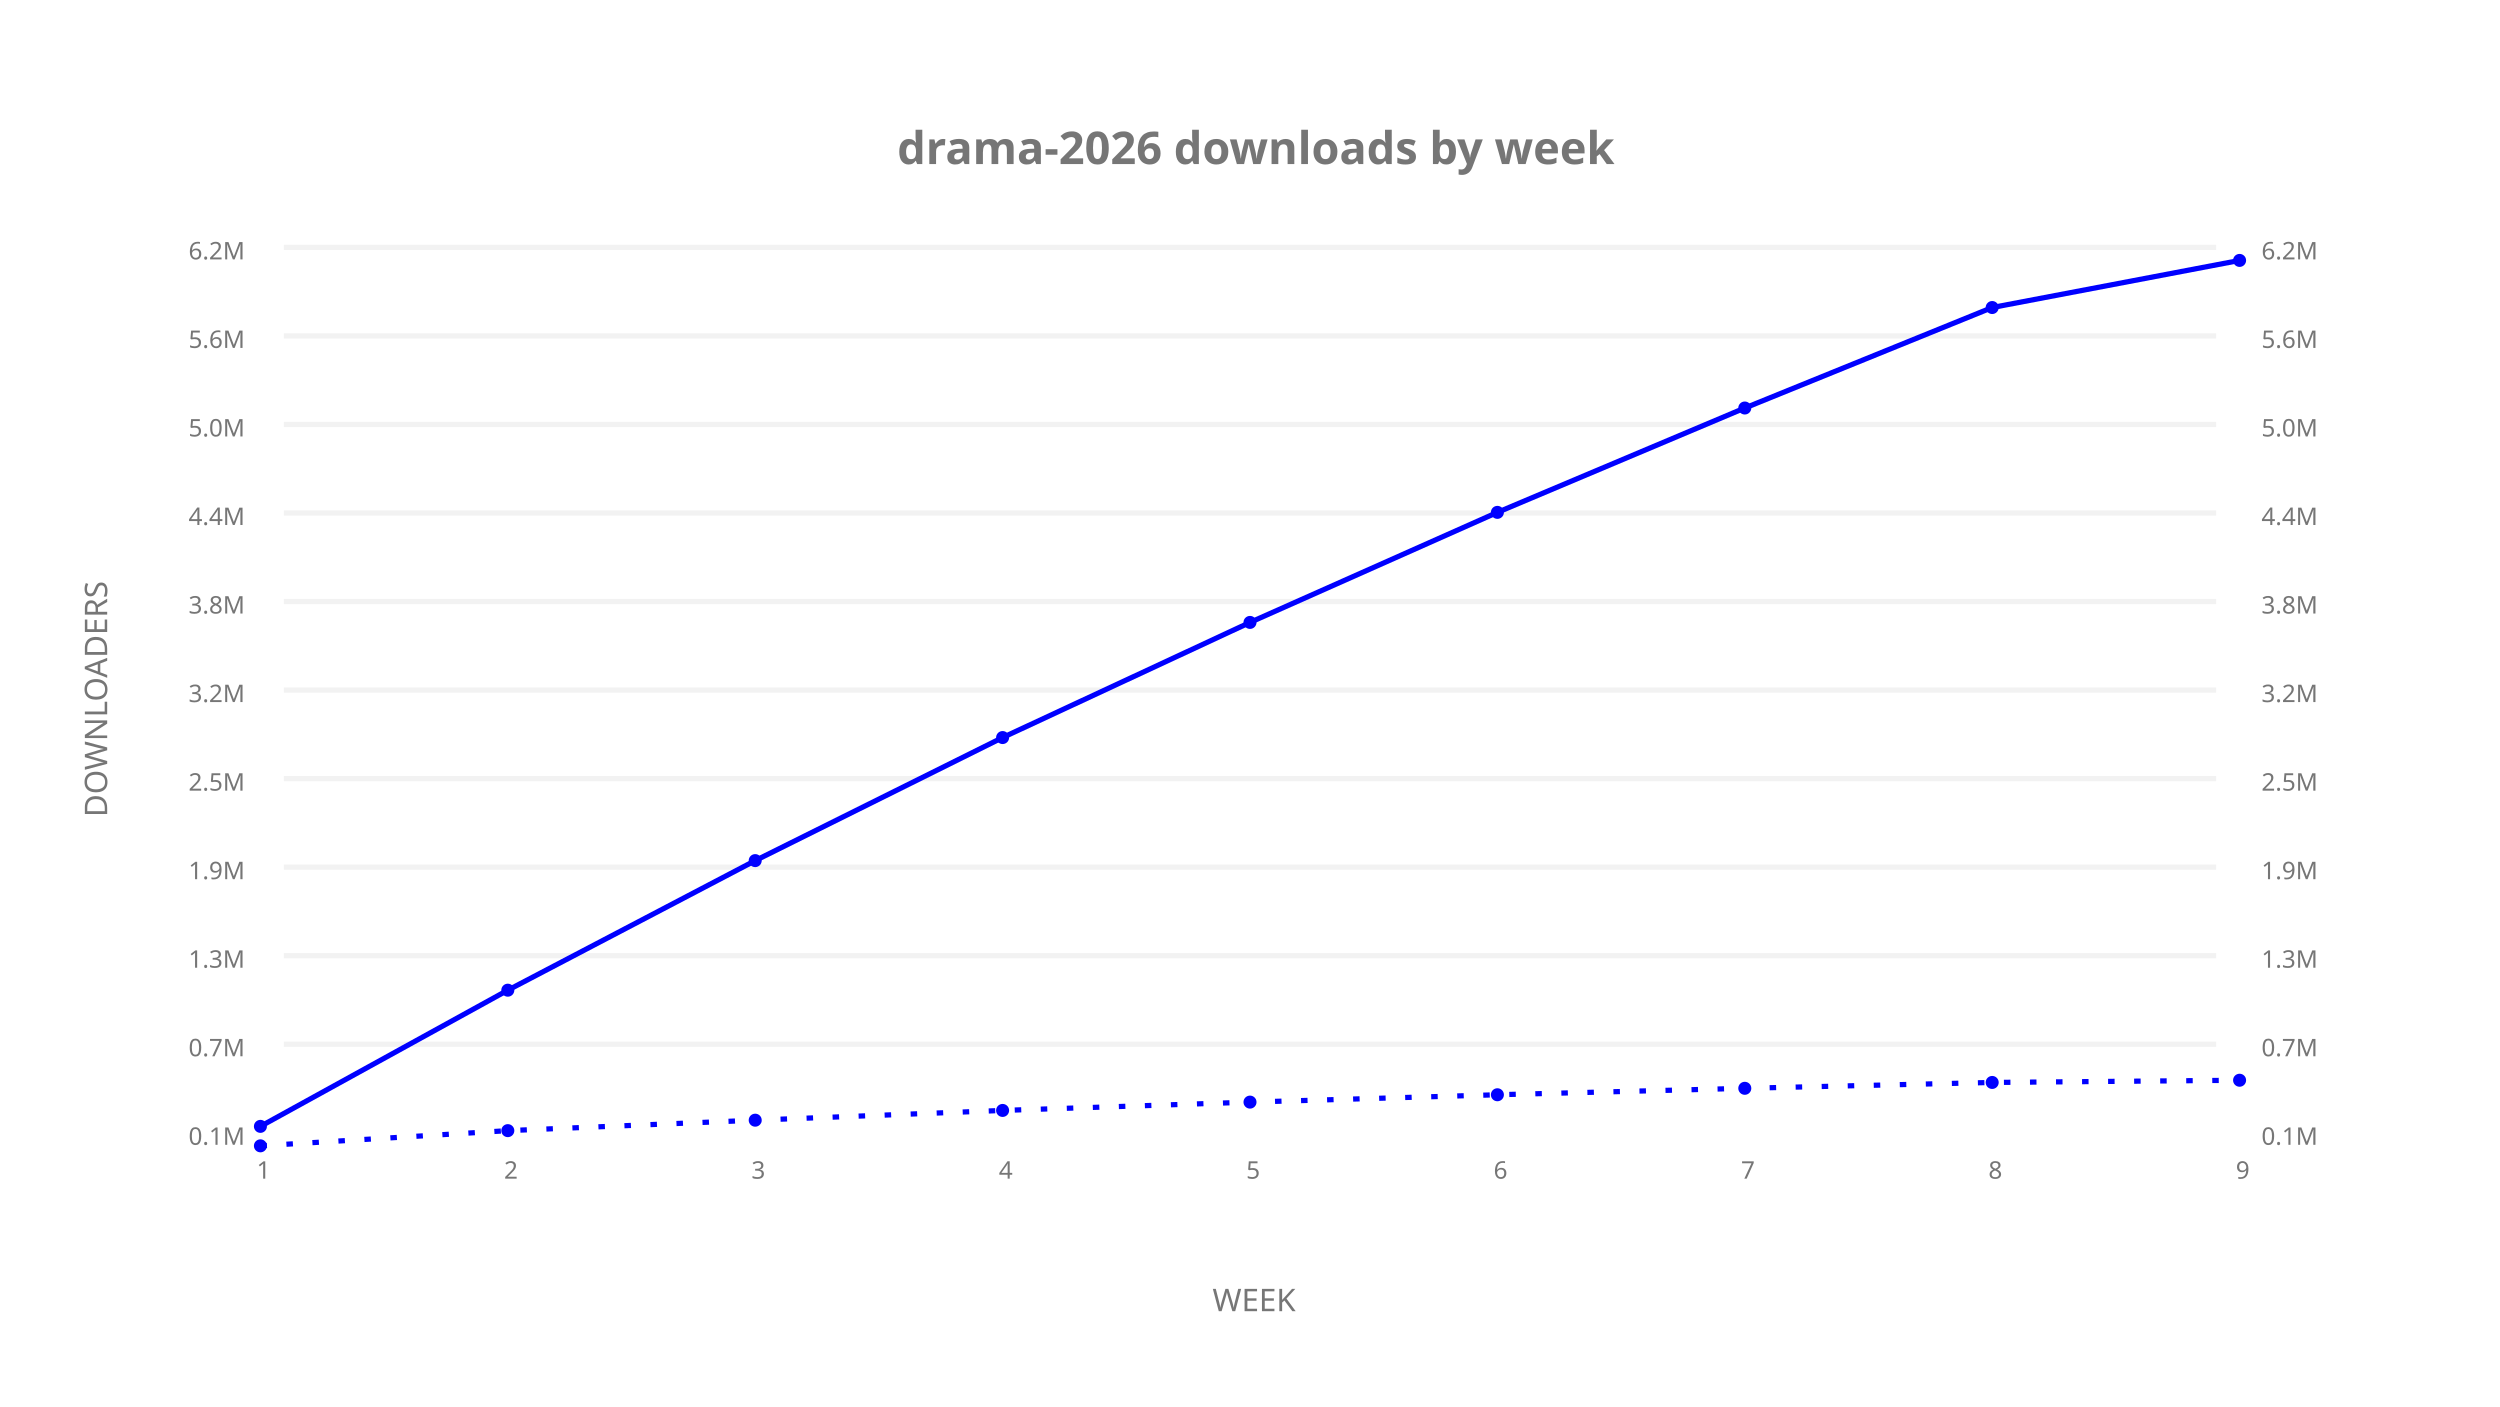
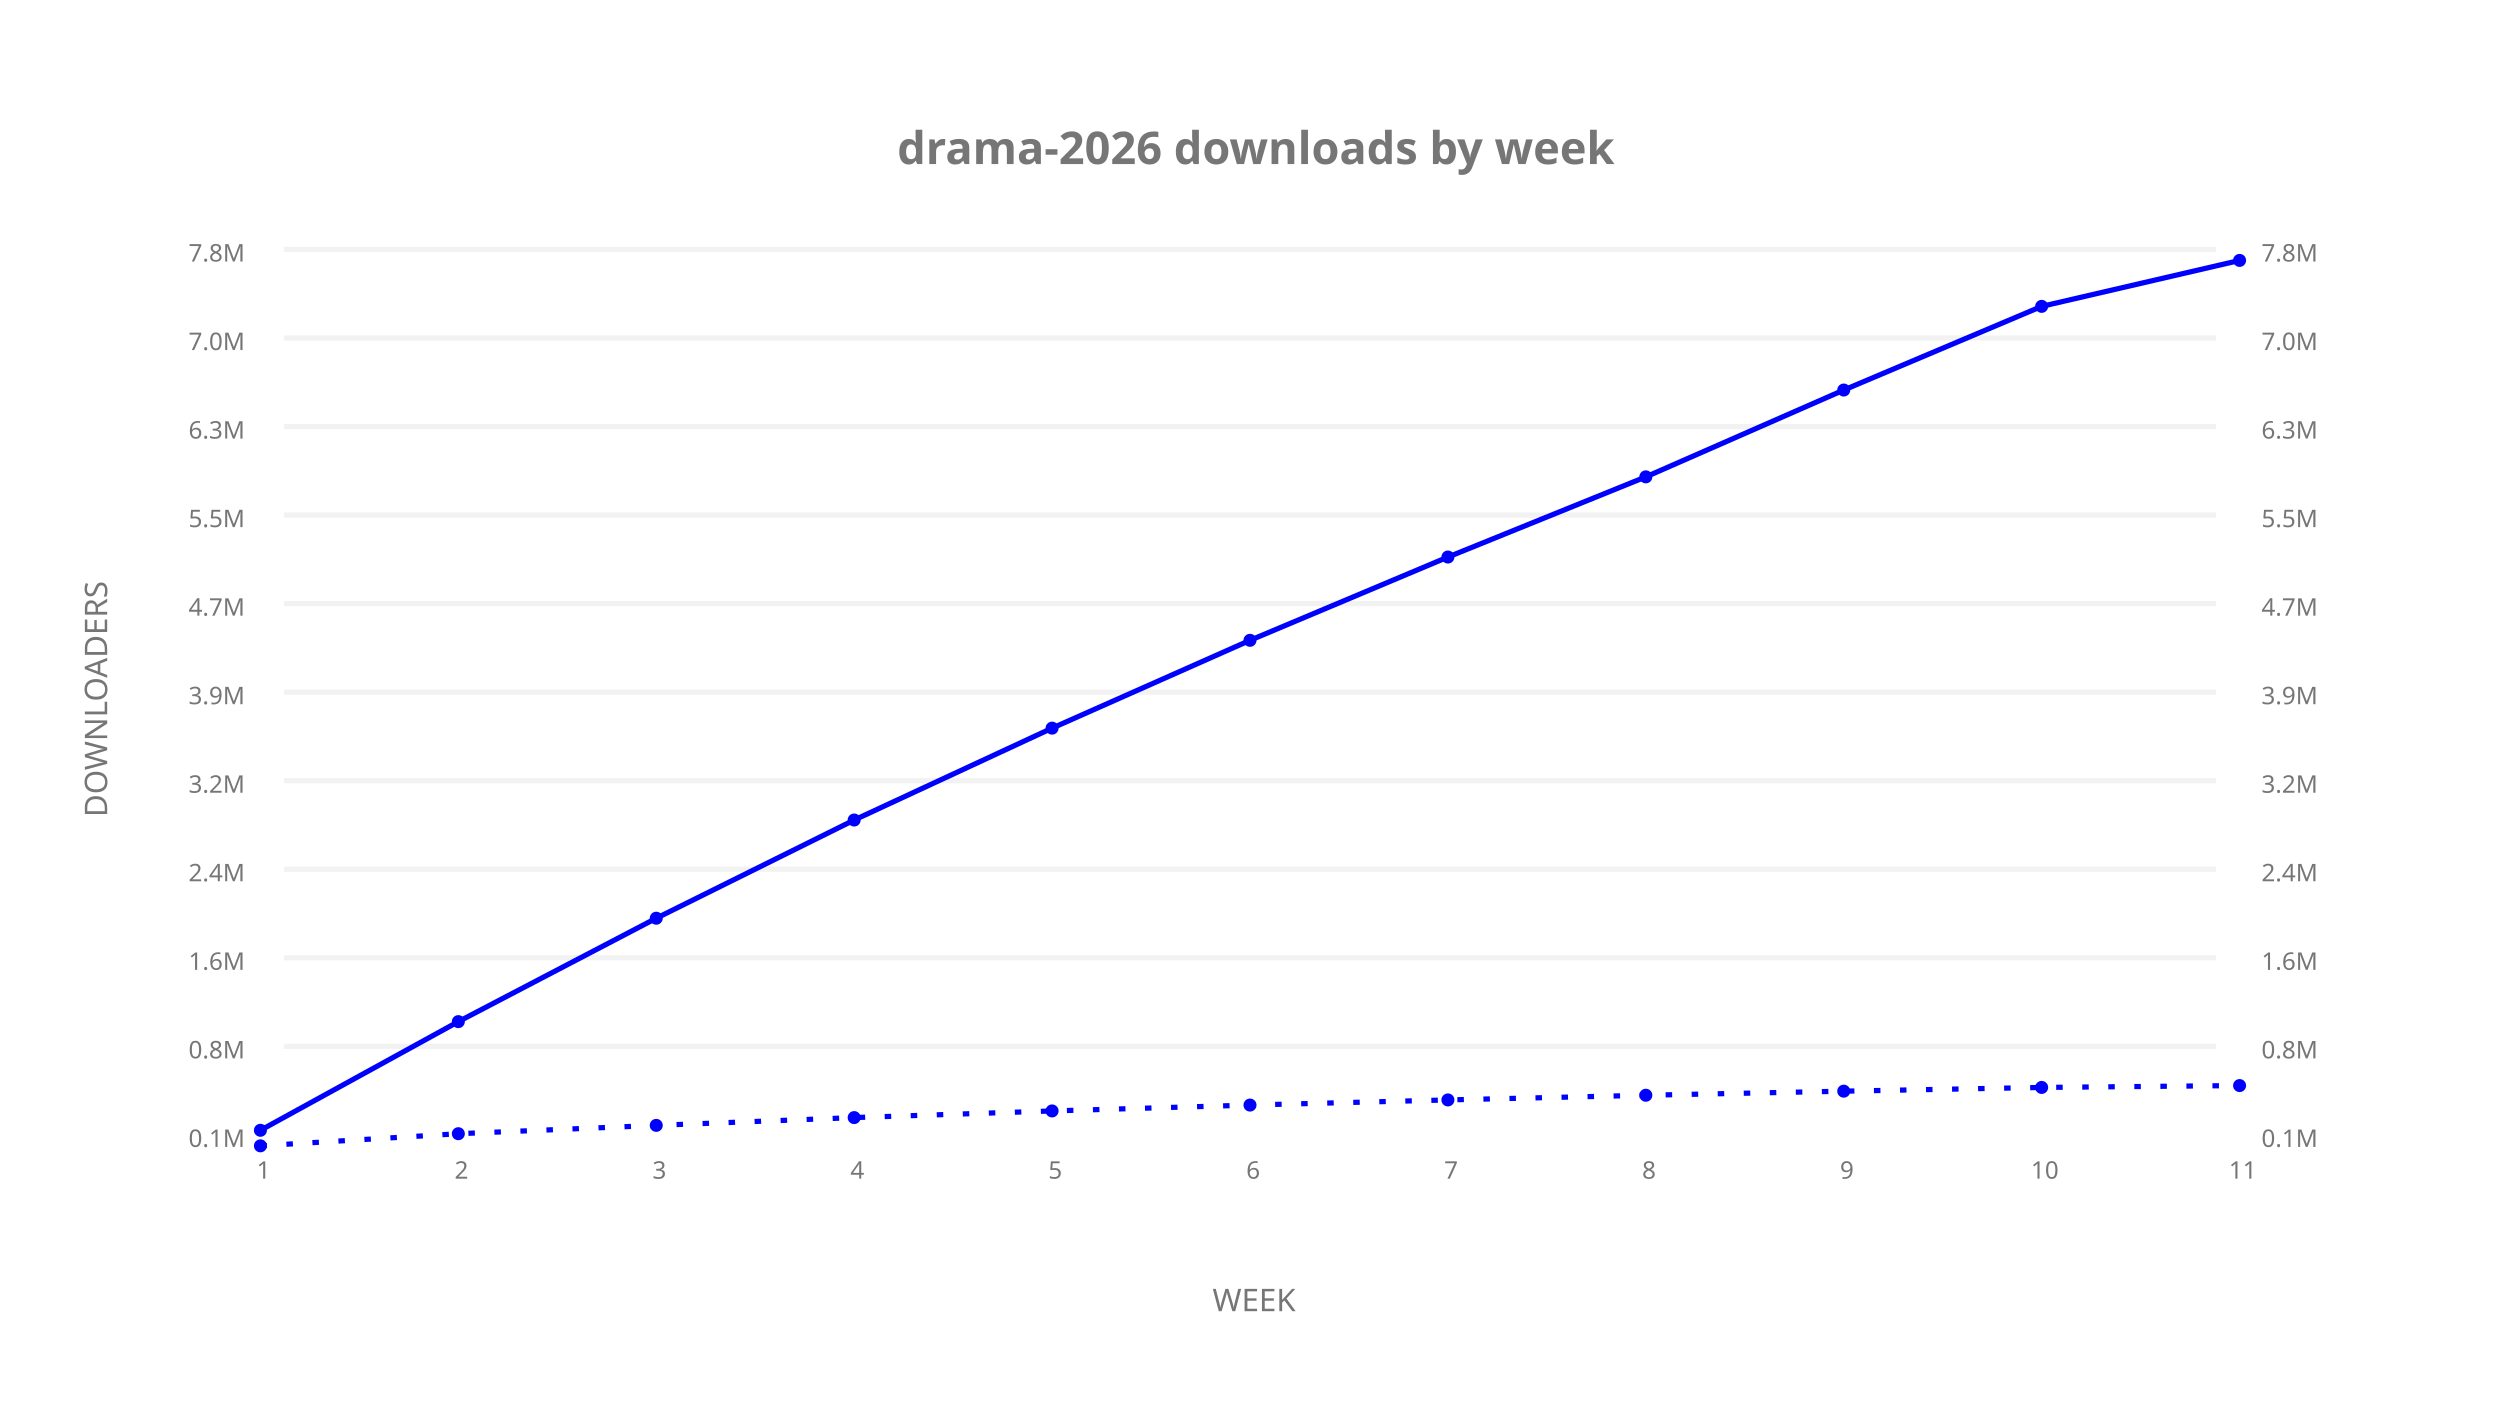
<svg xmlns="http://www.w3.org/2000/svg" xml:space="preserve" id="drama-2026-downloads-by-week-drama-2026-week" x="0px" y="0px" width="1920px" height="1080px" viewBox="0 0 1920 1080" enable-background="new 0 0 1920 1080" role="img">
  <g id="annotations">
    <text x="960" y="126" font-family="Atkinson Hyperlegible" font-size="26pt" text-anchor="middle" text-align="center" font-weight="600" font-style="normal" style="fill:rgb(118,118,118); fill-opacity:1; stroke:rgb(118,118,118); stroke-opacity:0; stroke-width:0.5"> drama-2026 downloads by week</text>
    <g id="axes-lines">
      <text x="960" y="1007" font-family="Atkinson Hyperlegible" font-size="18pt" text-anchor="middle" text-align="center" font-weight="500" font-style="normal" style="fill:rgb(118,118,118); fill-opacity:1; stroke:rgb(118,118,118); stroke-opacity:0; stroke-width:0.5"> WEEK</text>
      <text x="73" y="540" font-family="Atkinson Hyperlegible" font-size="18pt" text-anchor="middle" text-align="center" dominant-baseline="central" font-weight="500" font-style="normal" style="fill:rgb(118,118,118); fill-opacity:1; stroke:rgb(118,118,118); stroke-opacity:0; stroke-width:0.5" transform="rotate(-90,73,540)"> DOWNLOADERS</text>
    </g>
    <g id="tic-y-label-lines">
-       <line x1="218" y1="801.968" x2="1702" y2="801.968" style="fill:rgb(0,0,255); fill-opacity:0; stroke:rgb(242,242,242); stroke-opacity:1; stroke-width:4" />
-       <line x1="218" y1="733.968" x2="1702" y2="733.968" style="fill:rgb(0,0,255); fill-opacity:0; stroke:rgb(242,242,242); stroke-opacity:1; stroke-width:4" />
-       <line x1="218" y1="665.968" x2="1702" y2="665.968" style="fill:rgb(0,0,255); fill-opacity:0; stroke:rgb(242,242,242); stroke-opacity:1; stroke-width:4" />
-       <line x1="218" y1="597.968" x2="1702" y2="597.968" style="fill:rgb(0,0,255); fill-opacity:0; stroke:rgb(242,242,242); stroke-opacity:1; stroke-width:4" />
-       <line x1="218" y1="529.968" x2="1702" y2="529.968" style="fill:rgb(0,0,255); fill-opacity:0; stroke:rgb(242,242,242); stroke-opacity:1; stroke-width:4" />
-       <line x1="218" y1="461.968" x2="1702" y2="461.968" style="fill:rgb(0,0,255); fill-opacity:0; stroke:rgb(242,242,242); stroke-opacity:1; stroke-width:4" />
-       <line x1="218" y1="393.968" x2="1702" y2="393.968" style="fill:rgb(0,0,255); fill-opacity:0; stroke:rgb(242,242,242); stroke-opacity:1; stroke-width:4" />
-       <line x1="218" y1="325.968" x2="1702" y2="325.968" style="fill:rgb(0,0,255); fill-opacity:0; stroke:rgb(242,242,242); stroke-opacity:1; stroke-width:4" />
-       <line x1="218" y1="257.968" x2="1702" y2="257.968" style="fill:rgb(0,0,255); fill-opacity:0; stroke:rgb(242,242,242); stroke-opacity:1; stroke-width:4" />
-       <line x1="218" y1="189.968" x2="1702" y2="189.968" style="fill:rgb(0,0,255); fill-opacity:0; stroke:rgb(242,242,242); stroke-opacity:1; stroke-width:4" />
+       <line x1="218" y1="803.591" x2="1702" y2="803.591" style="fill:rgb(0,0,255); fill-opacity:0; stroke:rgb(242,242,242); stroke-opacity:1; stroke-width:4" />
+       <line x1="218" y1="735.591" x2="1702" y2="735.591" style="fill:rgb(0,0,255); fill-opacity:0; stroke:rgb(242,242,242); stroke-opacity:1; stroke-width:4" />
+       <line x1="218" y1="667.591" x2="1702" y2="667.591" style="fill:rgb(0,0,255); fill-opacity:0; stroke:rgb(242,242,242); stroke-opacity:1; stroke-width:4" />
+       <line x1="218" y1="599.591" x2="1702" y2="599.591" style="fill:rgb(0,0,255); fill-opacity:0; stroke:rgb(242,242,242); stroke-opacity:1; stroke-width:4" />
+       <line x1="218" y1="531.591" x2="1702" y2="531.591" style="fill:rgb(0,0,255); fill-opacity:0; stroke:rgb(242,242,242); stroke-opacity:1; stroke-width:4" />
+       <line x1="218" y1="463.591" x2="1702" y2="463.591" style="fill:rgb(0,0,255); fill-opacity:0; stroke:rgb(242,242,242); stroke-opacity:1; stroke-width:4" />
+       <line x1="218" y1="395.591" x2="1702" y2="395.591" style="fill:rgb(0,0,255); fill-opacity:0; stroke:rgb(242,242,242); stroke-opacity:1; stroke-width:4" />
+       <line x1="218" y1="327.591" x2="1702" y2="327.591" style="fill:rgb(0,0,255); fill-opacity:0; stroke:rgb(242,242,242); stroke-opacity:1; stroke-width:4" />
+       <line x1="218" y1="259.591" x2="1702" y2="259.591" style="fill:rgb(0,0,255); fill-opacity:0; stroke:rgb(242,242,242); stroke-opacity:1; stroke-width:4" />
+       <line x1="218" y1="191.591" x2="1702" y2="191.591" style="fill:rgb(0,0,255); fill-opacity:0; stroke:rgb(242,242,242); stroke-opacity:1; stroke-width:4" />
    </g>
    <g id="tic-x-labels">
      <text x="200" y="898" font-family="Atkinson Hyperlegible" font-size="14pt" text-anchor="middle" text-align="center" dominant-baseline="central" font-weight="400" font-style="normal" style="fill:rgb(118,118,118); fill-opacity:1; stroke:rgb(118,118,118); stroke-opacity:0; stroke-width:0.5"> 1</text>
-       <text x="390" y="898" font-family="Atkinson Hyperlegible" font-size="14pt" text-anchor="middle" text-align="center" dominant-baseline="central" font-weight="400" font-style="normal" style="fill:rgb(118,118,118); fill-opacity:1; stroke:rgb(118,118,118); stroke-opacity:0; stroke-width:0.5"> 2</text>
-       <text x="580" y="898" font-family="Atkinson Hyperlegible" font-size="14pt" text-anchor="middle" text-align="center" dominant-baseline="central" font-weight="400" font-style="normal" style="fill:rgb(118,118,118); fill-opacity:1; stroke:rgb(118,118,118); stroke-opacity:0; stroke-width:0.5"> 3</text>
-       <text x="770" y="898" font-family="Atkinson Hyperlegible" font-size="14pt" text-anchor="middle" text-align="center" dominant-baseline="central" font-weight="400" font-style="normal" style="fill:rgb(118,118,118); fill-opacity:1; stroke:rgb(118,118,118); stroke-opacity:0; stroke-width:0.5"> 4</text>
-       <text x="960" y="898" font-family="Atkinson Hyperlegible" font-size="14pt" text-anchor="middle" text-align="center" dominant-baseline="central" font-weight="400" font-style="normal" style="fill:rgb(118,118,118); fill-opacity:1; stroke:rgb(118,118,118); stroke-opacity:0; stroke-width:0.5"> 5</text>
-       <text x="1150" y="898" font-family="Atkinson Hyperlegible" font-size="14pt" text-anchor="middle" text-align="center" dominant-baseline="central" font-weight="400" font-style="normal" style="fill:rgb(118,118,118); fill-opacity:1; stroke:rgb(118,118,118); stroke-opacity:0; stroke-width:0.5"> 6</text>
-       <text x="1340" y="898" font-family="Atkinson Hyperlegible" font-size="14pt" text-anchor="middle" text-align="center" dominant-baseline="central" font-weight="400" font-style="normal" style="fill:rgb(118,118,118); fill-opacity:1; stroke:rgb(118,118,118); stroke-opacity:0; stroke-width:0.5"> 7</text>
-       <text x="1530" y="898" font-family="Atkinson Hyperlegible" font-size="14pt" text-anchor="middle" text-align="center" dominant-baseline="central" font-weight="400" font-style="normal" style="fill:rgb(118,118,118); fill-opacity:1; stroke:rgb(118,118,118); stroke-opacity:0; stroke-width:0.5"> 8</text>
-       <text x="1720" y="898" font-family="Atkinson Hyperlegible" font-size="14pt" text-anchor="middle" text-align="center" dominant-baseline="central" font-weight="400" font-style="normal" style="fill:rgb(118,118,118); fill-opacity:1; stroke:rgb(118,118,118); stroke-opacity:0; stroke-width:0.5"> 9</text>
+       <text x="352" y="898" font-family="Atkinson Hyperlegible" font-size="14pt" text-anchor="middle" text-align="center" dominant-baseline="central" font-weight="400" font-style="normal" style="fill:rgb(118,118,118); fill-opacity:1; stroke:rgb(118,118,118); stroke-opacity:0; stroke-width:0.5"> 2</text>
+       <text x="504" y="898" font-family="Atkinson Hyperlegible" font-size="14pt" text-anchor="middle" text-align="center" dominant-baseline="central" font-weight="400" font-style="normal" style="fill:rgb(118,118,118); fill-opacity:1; stroke:rgb(118,118,118); stroke-opacity:0; stroke-width:0.5"> 3</text>
+       <text x="656" y="898" font-family="Atkinson Hyperlegible" font-size="14pt" text-anchor="middle" text-align="center" dominant-baseline="central" font-weight="400" font-style="normal" style="fill:rgb(118,118,118); fill-opacity:1; stroke:rgb(118,118,118); stroke-opacity:0; stroke-width:0.5"> 4</text>
+       <text x="808" y="898" font-family="Atkinson Hyperlegible" font-size="14pt" text-anchor="middle" text-align="center" dominant-baseline="central" font-weight="400" font-style="normal" style="fill:rgb(118,118,118); fill-opacity:1; stroke:rgb(118,118,118); stroke-opacity:0; stroke-width:0.5"> 5</text>
+       <text x="960" y="898" font-family="Atkinson Hyperlegible" font-size="14pt" text-anchor="middle" text-align="center" dominant-baseline="central" font-weight="400" font-style="normal" style="fill:rgb(118,118,118); fill-opacity:1; stroke:rgb(118,118,118); stroke-opacity:0; stroke-width:0.5"> 6</text>
+       <text x="1112" y="898" font-family="Atkinson Hyperlegible" font-size="14pt" text-anchor="middle" text-align="center" dominant-baseline="central" font-weight="400" font-style="normal" style="fill:rgb(118,118,118); fill-opacity:1; stroke:rgb(118,118,118); stroke-opacity:0; stroke-width:0.5"> 7</text>
+       <text x="1264" y="898" font-family="Atkinson Hyperlegible" font-size="14pt" text-anchor="middle" text-align="center" dominant-baseline="central" font-weight="400" font-style="normal" style="fill:rgb(118,118,118); fill-opacity:1; stroke:rgb(118,118,118); stroke-opacity:0; stroke-width:0.5"> 8</text>
+       <text x="1416" y="898" font-family="Atkinson Hyperlegible" font-size="14pt" text-anchor="middle" text-align="center" dominant-baseline="central" font-weight="400" font-style="normal" style="fill:rgb(118,118,118); fill-opacity:1; stroke:rgb(118,118,118); stroke-opacity:0; stroke-width:0.5"> 9</text>
+       <text x="1568" y="898" font-family="Atkinson Hyperlegible" font-size="14pt" text-anchor="middle" text-align="center" dominant-baseline="central" font-weight="400" font-style="normal" style="fill:rgb(118,118,118); fill-opacity:1; stroke:rgb(118,118,118); stroke-opacity:0; stroke-width:0.5"> 10</text>
+       <text x="1720" y="898" font-family="Atkinson Hyperlegible" font-size="14pt" text-anchor="middle" text-align="center" dominant-baseline="central" font-weight="400" font-style="normal" style="fill:rgb(118,118,118); fill-opacity:1; stroke:rgb(118,118,118); stroke-opacity:0; stroke-width:0.5"> 11</text>
    </g>
    <g id="tic-y-labels">
-       <text x="164" y="871.968" font-family="Atkinson Hyperlegible" font-size="14pt" text-anchor="middle" text-align="center" dominant-baseline="central" font-weight="400" font-style="normal" style="fill:rgb(118,118,118); fill-opacity:1; stroke:rgb(118,118,118); stroke-opacity:0; stroke-width:0.5"> 0.1M</text>
-       <text x="1756" y="871.968" font-family="Atkinson Hyperlegible" font-size="14pt" text-anchor="middle" text-align="center" dominant-baseline="central" font-weight="400" font-style="normal" style="fill:rgb(118,118,118); fill-opacity:1; stroke:rgb(118,118,118); stroke-opacity:0; stroke-width:0.5"> 0.1M</text>
-       <text x="164" y="803.968" font-family="Atkinson Hyperlegible" font-size="14pt" text-anchor="middle" text-align="center" dominant-baseline="central" font-weight="400" font-style="normal" style="fill:rgb(118,118,118); fill-opacity:1; stroke:rgb(118,118,118); stroke-opacity:0; stroke-width:0.5"> 0.7M</text>
-       <text x="1756" y="803.968" font-family="Atkinson Hyperlegible" font-size="14pt" text-anchor="middle" text-align="center" dominant-baseline="central" font-weight="400" font-style="normal" style="fill:rgb(118,118,118); fill-opacity:1; stroke:rgb(118,118,118); stroke-opacity:0; stroke-width:0.5"> 0.7M</text>
-       <text x="164" y="735.968" font-family="Atkinson Hyperlegible" font-size="14pt" text-anchor="middle" text-align="center" dominant-baseline="central" font-weight="400" font-style="normal" style="fill:rgb(118,118,118); fill-opacity:1; stroke:rgb(118,118,118); stroke-opacity:0; stroke-width:0.5"> 1.3M</text>
-       <text x="1756" y="735.968" font-family="Atkinson Hyperlegible" font-size="14pt" text-anchor="middle" text-align="center" dominant-baseline="central" font-weight="400" font-style="normal" style="fill:rgb(118,118,118); fill-opacity:1; stroke:rgb(118,118,118); stroke-opacity:0; stroke-width:0.5"> 1.3M</text>
-       <text x="164" y="667.968" font-family="Atkinson Hyperlegible" font-size="14pt" text-anchor="middle" text-align="center" dominant-baseline="central" font-weight="400" font-style="normal" style="fill:rgb(118,118,118); fill-opacity:1; stroke:rgb(118,118,118); stroke-opacity:0; stroke-width:0.5"> 1.9M</text>
-       <text x="1756" y="667.968" font-family="Atkinson Hyperlegible" font-size="14pt" text-anchor="middle" text-align="center" dominant-baseline="central" font-weight="400" font-style="normal" style="fill:rgb(118,118,118); fill-opacity:1; stroke:rgb(118,118,118); stroke-opacity:0; stroke-width:0.5"> 1.9M</text>
-       <text x="164" y="599.968" font-family="Atkinson Hyperlegible" font-size="14pt" text-anchor="middle" text-align="center" dominant-baseline="central" font-weight="400" font-style="normal" style="fill:rgb(118,118,118); fill-opacity:1; stroke:rgb(118,118,118); stroke-opacity:0; stroke-width:0.5"> 2.5M</text>
-       <text x="1756" y="599.968" font-family="Atkinson Hyperlegible" font-size="14pt" text-anchor="middle" text-align="center" dominant-baseline="central" font-weight="400" font-style="normal" style="fill:rgb(118,118,118); fill-opacity:1; stroke:rgb(118,118,118); stroke-opacity:0; stroke-width:0.5"> 2.5M</text>
-       <text x="164" y="531.968" font-family="Atkinson Hyperlegible" font-size="14pt" text-anchor="middle" text-align="center" dominant-baseline="central" font-weight="400" font-style="normal" style="fill:rgb(118,118,118); fill-opacity:1; stroke:rgb(118,118,118); stroke-opacity:0; stroke-width:0.5"> 3.2M</text>
-       <text x="1756" y="531.968" font-family="Atkinson Hyperlegible" font-size="14pt" text-anchor="middle" text-align="center" dominant-baseline="central" font-weight="400" font-style="normal" style="fill:rgb(118,118,118); fill-opacity:1; stroke:rgb(118,118,118); stroke-opacity:0; stroke-width:0.5"> 3.2M</text>
-       <text x="164" y="463.968" font-family="Atkinson Hyperlegible" font-size="14pt" text-anchor="middle" text-align="center" dominant-baseline="central" font-weight="400" font-style="normal" style="fill:rgb(118,118,118); fill-opacity:1; stroke:rgb(118,118,118); stroke-opacity:0; stroke-width:0.5"> 3.8M</text>
-       <text x="1756" y="463.968" font-family="Atkinson Hyperlegible" font-size="14pt" text-anchor="middle" text-align="center" dominant-baseline="central" font-weight="400" font-style="normal" style="fill:rgb(118,118,118); fill-opacity:1; stroke:rgb(118,118,118); stroke-opacity:0; stroke-width:0.5"> 3.8M</text>
-       <text x="164" y="395.968" font-family="Atkinson Hyperlegible" font-size="14pt" text-anchor="middle" text-align="center" dominant-baseline="central" font-weight="400" font-style="normal" style="fill:rgb(118,118,118); fill-opacity:1; stroke:rgb(118,118,118); stroke-opacity:0; stroke-width:0.5"> 4.4M</text>
-       <text x="1756" y="395.968" font-family="Atkinson Hyperlegible" font-size="14pt" text-anchor="middle" text-align="center" dominant-baseline="central" font-weight="400" font-style="normal" style="fill:rgb(118,118,118); fill-opacity:1; stroke:rgb(118,118,118); stroke-opacity:0; stroke-width:0.5"> 4.4M</text>
-       <text x="164" y="327.968" font-family="Atkinson Hyperlegible" font-size="14pt" text-anchor="middle" text-align="center" dominant-baseline="central" font-weight="400" font-style="normal" style="fill:rgb(118,118,118); fill-opacity:1; stroke:rgb(118,118,118); stroke-opacity:0; stroke-width:0.5"> 5.0M</text>
-       <text x="1756" y="327.968" font-family="Atkinson Hyperlegible" font-size="14pt" text-anchor="middle" text-align="center" dominant-baseline="central" font-weight="400" font-style="normal" style="fill:rgb(118,118,118); fill-opacity:1; stroke:rgb(118,118,118); stroke-opacity:0; stroke-width:0.5"> 5.0M</text>
-       <text x="164" y="259.968" font-family="Atkinson Hyperlegible" font-size="14pt" text-anchor="middle" text-align="center" dominant-baseline="central" font-weight="400" font-style="normal" style="fill:rgb(118,118,118); fill-opacity:1; stroke:rgb(118,118,118); stroke-opacity:0; stroke-width:0.5"> 5.6M</text>
-       <text x="1756" y="259.968" font-family="Atkinson Hyperlegible" font-size="14pt" text-anchor="middle" text-align="center" dominant-baseline="central" font-weight="400" font-style="normal" style="fill:rgb(118,118,118); fill-opacity:1; stroke:rgb(118,118,118); stroke-opacity:0; stroke-width:0.5"> 5.6M</text>
-       <text x="164" y="191.968" font-family="Atkinson Hyperlegible" font-size="14pt" text-anchor="middle" text-align="center" dominant-baseline="central" font-weight="400" font-style="normal" style="fill:rgb(118,118,118); fill-opacity:1; stroke:rgb(118,118,118); stroke-opacity:0; stroke-width:0.5"> 6.2M</text>
-       <text x="1756" y="191.968" font-family="Atkinson Hyperlegible" font-size="14pt" text-anchor="middle" text-align="center" dominant-baseline="central" font-weight="400" font-style="normal" style="fill:rgb(118,118,118); fill-opacity:1; stroke:rgb(118,118,118); stroke-opacity:0; stroke-width:0.5"> 6.2M</text>
+       <text x="164" y="873.591" font-family="Atkinson Hyperlegible" font-size="14pt" text-anchor="middle" text-align="center" dominant-baseline="central" font-weight="400" font-style="normal" style="fill:rgb(118,118,118); fill-opacity:1; stroke:rgb(118,118,118); stroke-opacity:0; stroke-width:0.5"> 0.1M</text>
+       <text x="1756" y="873.591" font-family="Atkinson Hyperlegible" font-size="14pt" text-anchor="middle" text-align="center" dominant-baseline="central" font-weight="400" font-style="normal" style="fill:rgb(118,118,118); fill-opacity:1; stroke:rgb(118,118,118); stroke-opacity:0; stroke-width:0.5"> 0.1M</text>
+       <text x="164" y="805.591" font-family="Atkinson Hyperlegible" font-size="14pt" text-anchor="middle" text-align="center" dominant-baseline="central" font-weight="400" font-style="normal" style="fill:rgb(118,118,118); fill-opacity:1; stroke:rgb(118,118,118); stroke-opacity:0; stroke-width:0.5"> 0.8M</text>
+       <text x="1756" y="805.591" font-family="Atkinson Hyperlegible" font-size="14pt" text-anchor="middle" text-align="center" dominant-baseline="central" font-weight="400" font-style="normal" style="fill:rgb(118,118,118); fill-opacity:1; stroke:rgb(118,118,118); stroke-opacity:0; stroke-width:0.5"> 0.8M</text>
+       <text x="164" y="737.591" font-family="Atkinson Hyperlegible" font-size="14pt" text-anchor="middle" text-align="center" dominant-baseline="central" font-weight="400" font-style="normal" style="fill:rgb(118,118,118); fill-opacity:1; stroke:rgb(118,118,118); stroke-opacity:0; stroke-width:0.5"> 1.6M</text>
+       <text x="1756" y="737.591" font-family="Atkinson Hyperlegible" font-size="14pt" text-anchor="middle" text-align="center" dominant-baseline="central" font-weight="400" font-style="normal" style="fill:rgb(118,118,118); fill-opacity:1; stroke:rgb(118,118,118); stroke-opacity:0; stroke-width:0.5"> 1.6M</text>
+       <text x="164" y="669.591" font-family="Atkinson Hyperlegible" font-size="14pt" text-anchor="middle" text-align="center" dominant-baseline="central" font-weight="400" font-style="normal" style="fill:rgb(118,118,118); fill-opacity:1; stroke:rgb(118,118,118); stroke-opacity:0; stroke-width:0.5"> 2.4M</text>
+       <text x="1756" y="669.591" font-family="Atkinson Hyperlegible" font-size="14pt" text-anchor="middle" text-align="center" dominant-baseline="central" font-weight="400" font-style="normal" style="fill:rgb(118,118,118); fill-opacity:1; stroke:rgb(118,118,118); stroke-opacity:0; stroke-width:0.5"> 2.4M</text>
+       <text x="164" y="601.591" font-family="Atkinson Hyperlegible" font-size="14pt" text-anchor="middle" text-align="center" dominant-baseline="central" font-weight="400" font-style="normal" style="fill:rgb(118,118,118); fill-opacity:1; stroke:rgb(118,118,118); stroke-opacity:0; stroke-width:0.5"> 3.2M</text>
+       <text x="1756" y="601.591" font-family="Atkinson Hyperlegible" font-size="14pt" text-anchor="middle" text-align="center" dominant-baseline="central" font-weight="400" font-style="normal" style="fill:rgb(118,118,118); fill-opacity:1; stroke:rgb(118,118,118); stroke-opacity:0; stroke-width:0.5"> 3.2M</text>
+       <text x="164" y="533.591" font-family="Atkinson Hyperlegible" font-size="14pt" text-anchor="middle" text-align="center" dominant-baseline="central" font-weight="400" font-style="normal" style="fill:rgb(118,118,118); fill-opacity:1; stroke:rgb(118,118,118); stroke-opacity:0; stroke-width:0.5"> 3.9M</text>
+       <text x="1756" y="533.591" font-family="Atkinson Hyperlegible" font-size="14pt" text-anchor="middle" text-align="center" dominant-baseline="central" font-weight="400" font-style="normal" style="fill:rgb(118,118,118); fill-opacity:1; stroke:rgb(118,118,118); stroke-opacity:0; stroke-width:0.5"> 3.9M</text>
+       <text x="164" y="465.591" font-family="Atkinson Hyperlegible" font-size="14pt" text-anchor="middle" text-align="center" dominant-baseline="central" font-weight="400" font-style="normal" style="fill:rgb(118,118,118); fill-opacity:1; stroke:rgb(118,118,118); stroke-opacity:0; stroke-width:0.5"> 4.7M</text>
+       <text x="1756" y="465.591" font-family="Atkinson Hyperlegible" font-size="14pt" text-anchor="middle" text-align="center" dominant-baseline="central" font-weight="400" font-style="normal" style="fill:rgb(118,118,118); fill-opacity:1; stroke:rgb(118,118,118); stroke-opacity:0; stroke-width:0.5"> 4.7M</text>
+       <text x="164" y="397.591" font-family="Atkinson Hyperlegible" font-size="14pt" text-anchor="middle" text-align="center" dominant-baseline="central" font-weight="400" font-style="normal" style="fill:rgb(118,118,118); fill-opacity:1; stroke:rgb(118,118,118); stroke-opacity:0; stroke-width:0.5"> 5.5M</text>
+       <text x="1756" y="397.591" font-family="Atkinson Hyperlegible" font-size="14pt" text-anchor="middle" text-align="center" dominant-baseline="central" font-weight="400" font-style="normal" style="fill:rgb(118,118,118); fill-opacity:1; stroke:rgb(118,118,118); stroke-opacity:0; stroke-width:0.5"> 5.5M</text>
+       <text x="164" y="329.591" font-family="Atkinson Hyperlegible" font-size="14pt" text-anchor="middle" text-align="center" dominant-baseline="central" font-weight="400" font-style="normal" style="fill:rgb(118,118,118); fill-opacity:1; stroke:rgb(118,118,118); stroke-opacity:0; stroke-width:0.5"> 6.3M</text>
+       <text x="1756" y="329.591" font-family="Atkinson Hyperlegible" font-size="14pt" text-anchor="middle" text-align="center" dominant-baseline="central" font-weight="400" font-style="normal" style="fill:rgb(118,118,118); fill-opacity:1; stroke:rgb(118,118,118); stroke-opacity:0; stroke-width:0.5"> 6.3M</text>
+       <text x="164" y="261.591" font-family="Atkinson Hyperlegible" font-size="14pt" text-anchor="middle" text-align="center" dominant-baseline="central" font-weight="400" font-style="normal" style="fill:rgb(118,118,118); fill-opacity:1; stroke:rgb(118,118,118); stroke-opacity:0; stroke-width:0.5"> 7.0M</text>
+       <text x="1756" y="261.591" font-family="Atkinson Hyperlegible" font-size="14pt" text-anchor="middle" text-align="center" dominant-baseline="central" font-weight="400" font-style="normal" style="fill:rgb(118,118,118); fill-opacity:1; stroke:rgb(118,118,118); stroke-opacity:0; stroke-width:0.5"> 7.0M</text>
+       <text x="164" y="193.591" font-family="Atkinson Hyperlegible" font-size="14pt" text-anchor="middle" text-align="center" dominant-baseline="central" font-weight="400" font-style="normal" style="fill:rgb(118,118,118); fill-opacity:1; stroke:rgb(118,118,118); stroke-opacity:0; stroke-width:0.5"> 7.8M</text>
+       <text x="1756" y="193.591" font-family="Atkinson Hyperlegible" font-size="14pt" text-anchor="middle" text-align="center" dominant-baseline="central" font-weight="400" font-style="normal" style="fill:rgb(118,118,118); fill-opacity:1; stroke:rgb(118,118,118); stroke-opacity:0; stroke-width:0.5"> 7.8M</text>
    </g>
  </g>
  <g id="polyline-drama-2026 downloads by week">
-     <polyline points="200,865.048 390,760.467 580,660.951 770,566.441 960,478.016 1150,393.5 1340,313.355 1530,236.182 1720,200 " style="fill:rgb(0,0,255); fill-opacity:0; stroke:rgb(0,0,255); stroke-opacity:1; stroke-width:4" />
+     <polyline points="200,868.068 352,784.611 504,705.197 656,629.777 808,559.212 960,491.767 1112,427.811 1264,366.226 1416,299.551 1568,235.289 1720,200 " style="fill:rgb(0,0,255); fill-opacity:0; stroke:rgb(0,0,255); stroke-opacity:1; stroke-width:4" />
  </g>
  <g id="markers-drama-2026 downloads by week">
-     <circle cx="200" cy="865.048" r="5" style="fill:rgb(0,0,255); fill-opacity:1; stroke:rgb(0,0,255); stroke-opacity:0; stroke-width:4">
+     <circle cx="200" cy="868.068" r="5" style="fill:rgb(0,0,255); fill-opacity:1; stroke:rgb(0,0,255); stroke-opacity:0; stroke-width:4">
</circle>
-     <circle cx="390" cy="760.467" r="5" style="fill:rgb(0,0,255); fill-opacity:1; stroke:rgb(0,0,255); stroke-opacity:0; stroke-width:4">
+     <circle cx="352" cy="784.611" r="5" style="fill:rgb(0,0,255); fill-opacity:1; stroke:rgb(0,0,255); stroke-opacity:0; stroke-width:4">
</circle>
-     <circle cx="580" cy="660.951" r="5" style="fill:rgb(0,0,255); fill-opacity:1; stroke:rgb(0,0,255); stroke-opacity:0; stroke-width:4">
+     <circle cx="504" cy="705.197" r="5" style="fill:rgb(0,0,255); fill-opacity:1; stroke:rgb(0,0,255); stroke-opacity:0; stroke-width:4">
</circle>
-     <circle cx="770" cy="566.441" r="5" style="fill:rgb(0,0,255); fill-opacity:1; stroke:rgb(0,0,255); stroke-opacity:0; stroke-width:4">
+     <circle cx="656" cy="629.777" r="5" style="fill:rgb(0,0,255); fill-opacity:1; stroke:rgb(0,0,255); stroke-opacity:0; stroke-width:4">
</circle>
-     <circle cx="960" cy="478.016" r="5" style="fill:rgb(0,0,255); fill-opacity:1; stroke:rgb(0,0,255); stroke-opacity:0; stroke-width:4">
+     <circle cx="808" cy="559.212" r="5" style="fill:rgb(0,0,255); fill-opacity:1; stroke:rgb(0,0,255); stroke-opacity:0; stroke-width:4">
</circle>
-     <circle cx="1150" cy="393.5" r="5" style="fill:rgb(0,0,255); fill-opacity:1; stroke:rgb(0,0,255); stroke-opacity:0; stroke-width:4">
+     <circle cx="960" cy="491.767" r="5" style="fill:rgb(0,0,255); fill-opacity:1; stroke:rgb(0,0,255); stroke-opacity:0; stroke-width:4">
</circle>
-     <circle cx="1340" cy="313.355" r="5" style="fill:rgb(0,0,255); fill-opacity:1; stroke:rgb(0,0,255); stroke-opacity:0; stroke-width:4">
+     <circle cx="1112" cy="427.811" r="5" style="fill:rgb(0,0,255); fill-opacity:1; stroke:rgb(0,0,255); stroke-opacity:0; stroke-width:4">
</circle>
-     <circle cx="1530" cy="236.182" r="5" style="fill:rgb(0,0,255); fill-opacity:1; stroke:rgb(0,0,255); stroke-opacity:0; stroke-width:4">
+     <circle cx="1264" cy="366.226" r="5" style="fill:rgb(0,0,255); fill-opacity:1; stroke:rgb(0,0,255); stroke-opacity:0; stroke-width:4">
+ </circle>
+     <circle cx="1416" cy="299.551" r="5" style="fill:rgb(0,0,255); fill-opacity:1; stroke:rgb(0,0,255); stroke-opacity:0; stroke-width:4">
+ </circle>
+     <circle cx="1568" cy="235.289" r="5" style="fill:rgb(0,0,255); fill-opacity:1; stroke:rgb(0,0,255); stroke-opacity:0; stroke-width:4">
</circle>
    <circle cx="1720" cy="200" r="5" style="fill:rgb(0,0,255); fill-opacity:1; stroke:rgb(0,0,255); stroke-opacity:0; stroke-width:4">
</circle>
  </g>
  <g id="polyline-drama-2026 downloads by week uploaders">
-     <polyline points="200,880 390,868.333 580,860.305 770,852.817 960,846.424 1150,840.771 1340,835.818 1530,831.323 1720,829.628 " stroke-dasharray="5 15" style="fill:rgb(0,0,255); fill-opacity:0; stroke:rgb(0,0,255); stroke-opacity:1; stroke-width:4" />
+     <polyline points="200,880 352,870.69 504,864.283 656,858.308 808,853.206 960,848.695 1112,844.743 1264,841.155 1416,838.02 1568,835.151 1720,833.715 " stroke-dasharray="5 15" style="fill:rgb(0,0,255); fill-opacity:0; stroke:rgb(0,0,255); stroke-opacity:1; stroke-width:4" />
  </g>
  <g id="markers-drama-2026 downloads by week uploaders">
    <circle cx="200" cy="880" r="5" style="fill:rgb(0,0,255); fill-opacity:1; stroke:rgb(0,0,255); stroke-opacity:0; stroke-width:4">
</circle>
-     <circle cx="390" cy="868.333" r="5" style="fill:rgb(0,0,255); fill-opacity:1; stroke:rgb(0,0,255); stroke-opacity:0; stroke-width:4">
+     <circle cx="352" cy="870.69" r="5" style="fill:rgb(0,0,255); fill-opacity:1; stroke:rgb(0,0,255); stroke-opacity:0; stroke-width:4">
</circle>
-     <circle cx="580" cy="860.305" r="5" style="fill:rgb(0,0,255); fill-opacity:1; stroke:rgb(0,0,255); stroke-opacity:0; stroke-width:4">
+     <circle cx="504" cy="864.283" r="5" style="fill:rgb(0,0,255); fill-opacity:1; stroke:rgb(0,0,255); stroke-opacity:0; stroke-width:4">
</circle>
-     <circle cx="770" cy="852.817" r="5" style="fill:rgb(0,0,255); fill-opacity:1; stroke:rgb(0,0,255); stroke-opacity:0; stroke-width:4">
+     <circle cx="656" cy="858.308" r="5" style="fill:rgb(0,0,255); fill-opacity:1; stroke:rgb(0,0,255); stroke-opacity:0; stroke-width:4">
</circle>
-     <circle cx="960" cy="846.424" r="5" style="fill:rgb(0,0,255); fill-opacity:1; stroke:rgb(0,0,255); stroke-opacity:0; stroke-width:4">
+     <circle cx="808" cy="853.206" r="5" style="fill:rgb(0,0,255); fill-opacity:1; stroke:rgb(0,0,255); stroke-opacity:0; stroke-width:4">
</circle>
-     <circle cx="1150" cy="840.771" r="5" style="fill:rgb(0,0,255); fill-opacity:1; stroke:rgb(0,0,255); stroke-opacity:0; stroke-width:4">
+     <circle cx="960" cy="848.695" r="5" style="fill:rgb(0,0,255); fill-opacity:1; stroke:rgb(0,0,255); stroke-opacity:0; stroke-width:4">
</circle>
-     <circle cx="1340" cy="835.818" r="5" style="fill:rgb(0,0,255); fill-opacity:1; stroke:rgb(0,0,255); stroke-opacity:0; stroke-width:4">
+     <circle cx="1112" cy="844.743" r="5" style="fill:rgb(0,0,255); fill-opacity:1; stroke:rgb(0,0,255); stroke-opacity:0; stroke-width:4">
</circle>
-     <circle cx="1530" cy="831.323" r="5" style="fill:rgb(0,0,255); fill-opacity:1; stroke:rgb(0,0,255); stroke-opacity:0; stroke-width:4">
+     <circle cx="1264" cy="841.155" r="5" style="fill:rgb(0,0,255); fill-opacity:1; stroke:rgb(0,0,255); stroke-opacity:0; stroke-width:4">
</circle>
-     <circle cx="1720" cy="829.628" r="5" style="fill:rgb(0,0,255); fill-opacity:1; stroke:rgb(0,0,255); stroke-opacity:0; stroke-width:4">
+     <circle cx="1416" cy="838.02" r="5" style="fill:rgb(0,0,255); fill-opacity:1; stroke:rgb(0,0,255); stroke-opacity:0; stroke-width:4">
+ </circle>
+     <circle cx="1568" cy="835.151" r="5" style="fill:rgb(0,0,255); fill-opacity:1; stroke:rgb(0,0,255); stroke-opacity:0; stroke-width:4">
+ </circle>
+     <circle cx="1720" cy="833.715" r="5" style="fill:rgb(0,0,255); fill-opacity:1; stroke:rgb(0,0,255); stroke-opacity:0; stroke-width:4">
</circle>
  </g>
</svg>
